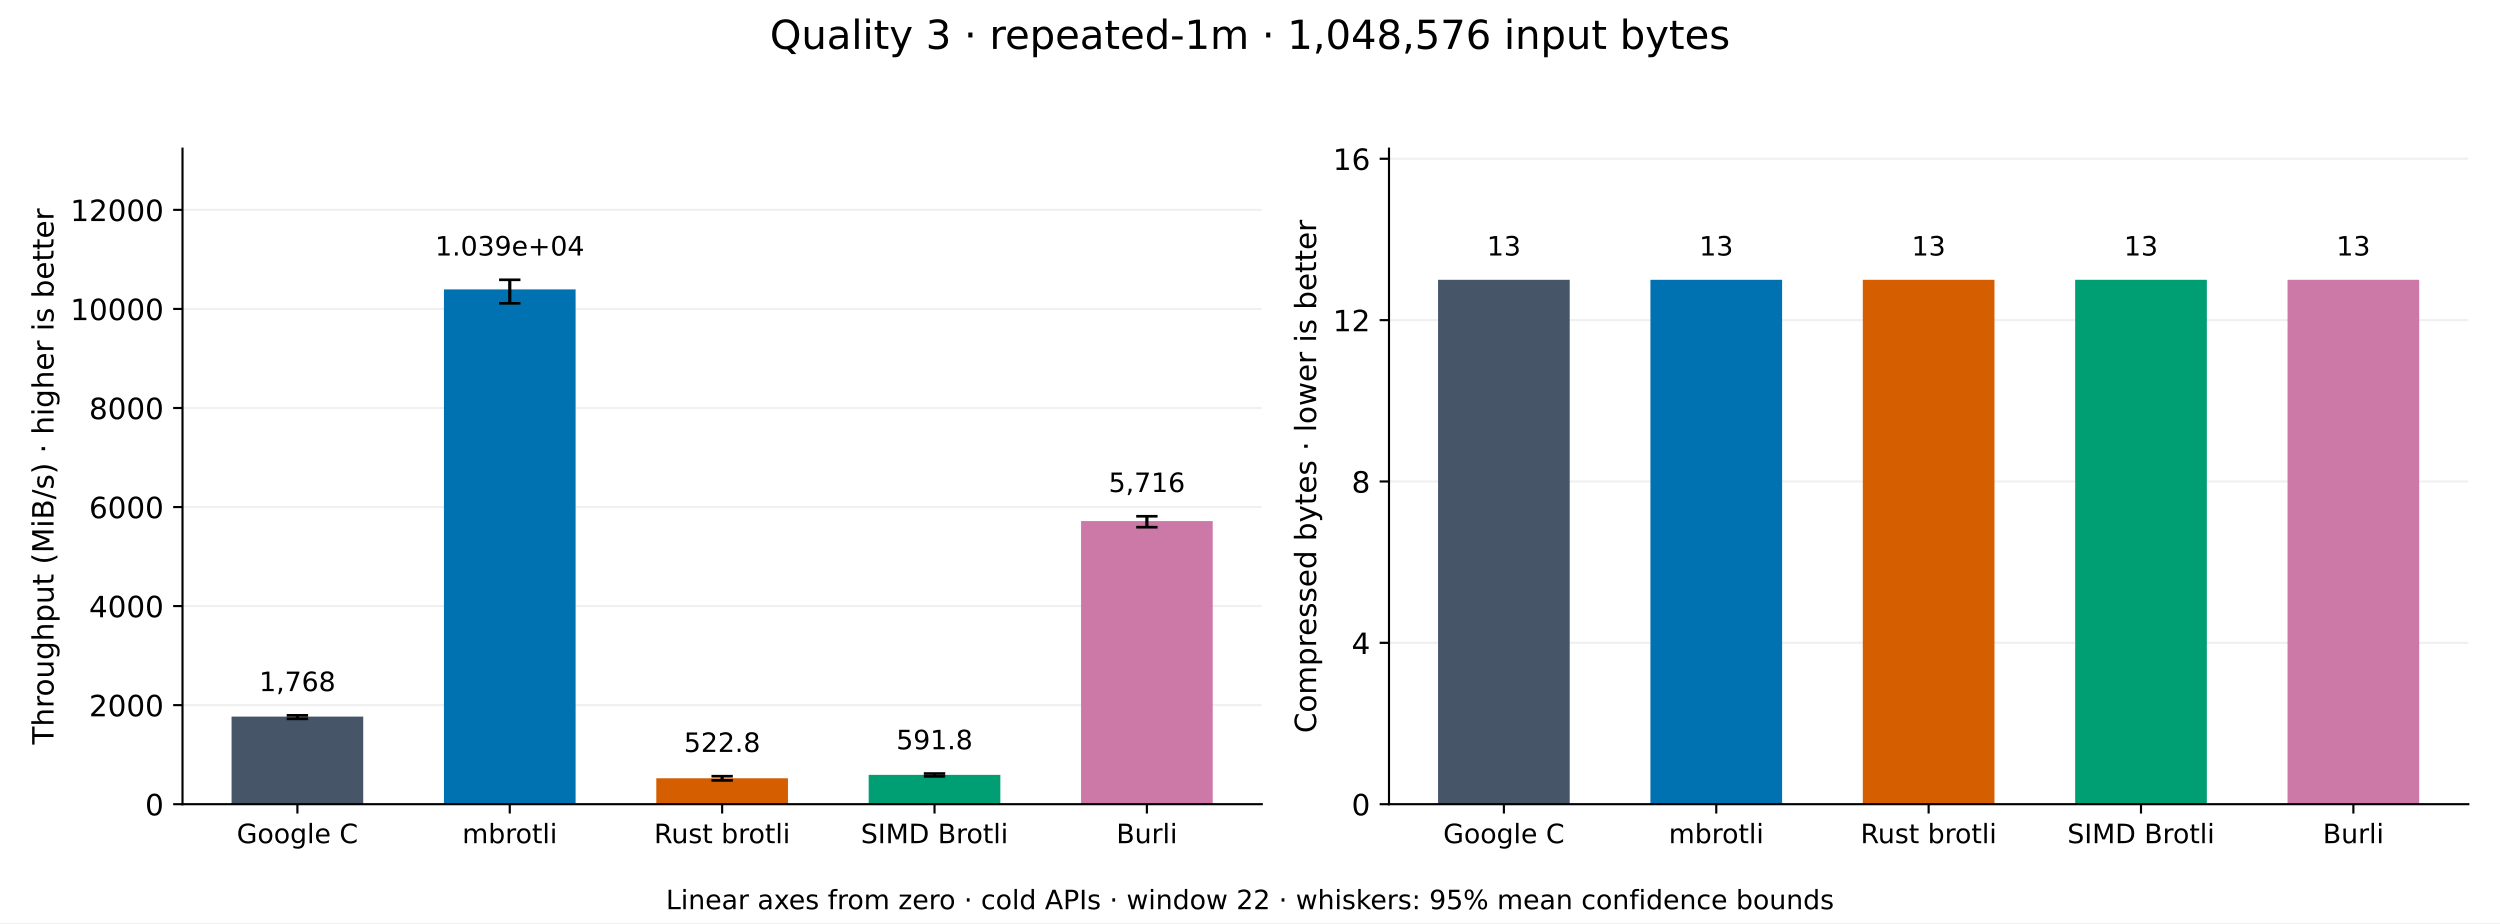
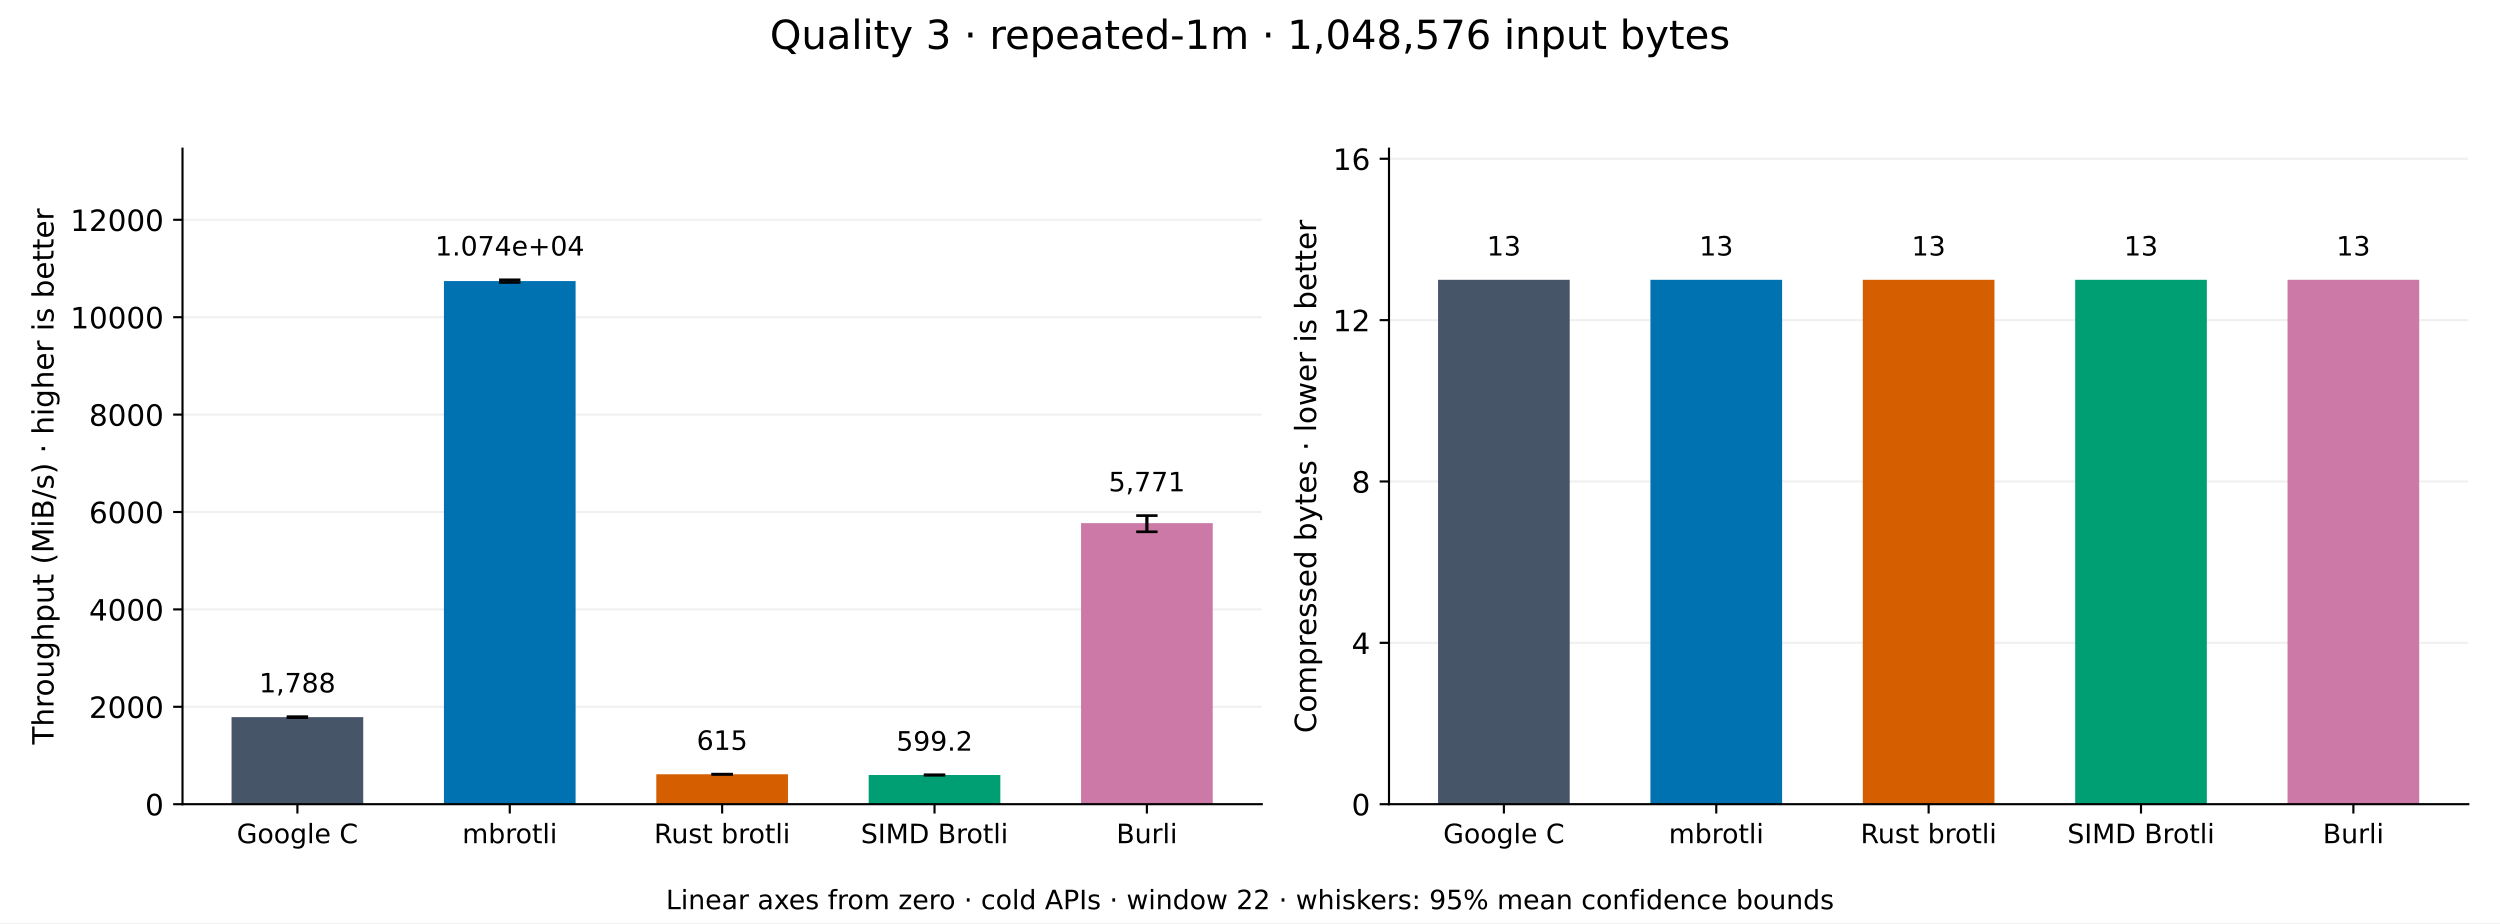
<svg xmlns="http://www.w3.org/2000/svg" xmlns:xlink="http://www.w3.org/1999/xlink" width="936pt" height="345.6pt" viewBox="0 0 936 345.6" version="1.1">
  <defs>
    <style type="text/css">*{stroke-linejoin: round; stroke-linecap: butt}</style>
  </defs>
  <g id="figure_1">
    <g id="patch_1">
      <path d="M 0 345.6 L 936 345.6 L 936 0 L 0 0 z " style="fill: #ffffff" />
    </g>
    <g id="axes_1">
      <g id="patch_2">
        <path d="M 68.33 301.088 L 472.41 301.088 L 472.41 55.666 L 68.33 55.666 z " style="fill: #ffffff" />
      </g>
      <g id="matplotlib.axis_1">
        <g id="xtick_1">
          <g id="line2d_1">
            <defs>
              <path id="m3d63aaa0ea" d="M 0 0 L 0 3.5 " style="stroke: #000000; stroke-width: 0.8" />
            </defs>
            <g>
              <use xlink:href="#m3d63aaa0ea" x="111.346" y="301.088" style="stroke: #000000; stroke-width: 0.8" />
            </g>
          </g>
          <g id="text_1">
            <text style="font-size: 10px; font-family: 'DejaVu Sans', 'Bitstream Vera Sans', 'Computer Modern Sans Serif', 'Lucida Grande', 'Verdana', 'Geneva', 'Lucid', 'Arial', 'Helvetica', 'Avant Garde', sans-serif; text-anchor: middle" x="111.346" y="315.686" transform="rotate(-0 111.346 315.6864)">Google C</text>
          </g>
        </g>
        <g id="xtick_2">
          <g id="line2d_2">
            <g>
              <use xlink:href="#m3d63aaa0ea" x="190.858" y="301.088" style="stroke: #000000; stroke-width: 0.8" />
            </g>
          </g>
          <g id="text_2">
            <text style="font-size: 10px; font-family: 'DejaVu Sans', 'Bitstream Vera Sans', 'Computer Modern Sans Serif', 'Lucida Grande', 'Verdana', 'Geneva', 'Lucid', 'Arial', 'Helvetica', 'Avant Garde', sans-serif; text-anchor: middle" x="190.858" y="315.686" transform="rotate(-0 190.858 315.6864)">mbrotli</text>
          </g>
        </g>
        <g id="xtick_3">
          <g id="line2d_3">
            <g>
              <use xlink:href="#m3d63aaa0ea" x="270.37" y="301.088" style="stroke: #000000; stroke-width: 0.8" />
            </g>
          </g>
          <g id="text_3">
            <text style="font-size: 10px; font-family: 'DejaVu Sans', 'Bitstream Vera Sans', 'Computer Modern Sans Serif', 'Lucida Grande', 'Verdana', 'Geneva', 'Lucid', 'Arial', 'Helvetica', 'Avant Garde', sans-serif; text-anchor: middle" x="270.37" y="315.686" transform="rotate(-0 270.37 315.6864)">Rust brotli</text>
          </g>
        </g>
        <g id="xtick_4">
          <g id="line2d_4">
            <g>
              <use xlink:href="#m3d63aaa0ea" x="349.882" y="301.088" style="stroke: #000000; stroke-width: 0.8" />
            </g>
          </g>
          <g id="text_4">
            <text style="font-size: 10px; font-family: 'DejaVu Sans', 'Bitstream Vera Sans', 'Computer Modern Sans Serif', 'Lucida Grande', 'Verdana', 'Geneva', 'Lucid', 'Arial', 'Helvetica', 'Avant Garde', sans-serif; text-anchor: middle" x="349.882" y="315.686" transform="rotate(-0 349.882 315.6864)">SIMD Brotli</text>
          </g>
        </g>
        <g id="xtick_5">
          <g id="line2d_5">
            <g>
              <use xlink:href="#m3d63aaa0ea" x="429.394" y="301.088" style="stroke: #000000; stroke-width: 0.8" />
            </g>
          </g>
          <g id="text_5">
            <text style="font-size: 10px; font-family: 'DejaVu Sans', 'Bitstream Vera Sans', 'Computer Modern Sans Serif', 'Lucida Grande', 'Verdana', 'Geneva', 'Lucid', 'Arial', 'Helvetica', 'Avant Garde', sans-serif; text-anchor: middle" x="429.394" y="315.686" transform="rotate(-0 429.394 315.6864)">Burli</text>
          </g>
        </g>
      </g>
      <g id="matplotlib.axis_2">
        <g id="ytick_1">
          <g id="line2d_6">
            <path d="M 68.33 301.088 L 472.41 301.088 " clip-path="url(#p2e5851a80f)" style="fill: none; stroke: #b0b0b0; stroke-opacity: 0.18; stroke-width: 0.8; stroke-linecap: square" />
          </g>
          <g id="line2d_7">
            <defs>
              <path id="mb6c034703b" d="M 0 0 L -3.5 0 " style="stroke: #000000; stroke-width: 0.8" />
            </defs>
            <g>
              <use xlink:href="#mb6c034703b" x="68.33" y="301.088" style="stroke: #000000; stroke-width: 0.8" />
            </g>
          </g>
          <g id="text_6">
            <text style="font-size: 11px; font-family: 'DejaVu Sans', 'Bitstream Vera Sans', 'Computer Modern Sans Serif', 'Lucida Grande', 'Verdana', 'Geneva', 'Lucid', 'Arial', 'Helvetica', 'Avant Garde', sans-serif; text-anchor: end" x="61.33" y="305.267" transform="rotate(-0 61.33 305.2671)">0</text>
          </g>
        </g>
        <g id="ytick_2">
          <g id="line2d_8">
-             <path d="M 68.33 264.004 L 472.41 264.004 " clip-path="url(#p2e5851a80f)" style="fill: none; stroke: #b0b0b0; stroke-opacity: 0.18; stroke-width: 0.8; stroke-linecap: square" />
+             <path d="M 68.33 264.623 L 472.41 264.623 " clip-path="url(#p2e5851a80f)" style="fill: none; stroke: #b0b0b0; stroke-opacity: 0.18; stroke-width: 0.8; stroke-linecap: square" />
          </g>
          <g id="line2d_9">
            <g>
-               <use xlink:href="#mb6c034703b" x="68.33" y="264.004" style="stroke: #000000; stroke-width: 0.8" />
+               <use xlink:href="#mb6c034703b" x="68.33" y="264.623" style="stroke: #000000; stroke-width: 0.8" />
            </g>
          </g>
          <g id="text_7">
-             <text style="font-size: 11px; font-family: 'DejaVu Sans', 'Bitstream Vera Sans', 'Computer Modern Sans Serif', 'Lucida Grande', 'Verdana', 'Geneva', 'Lucid', 'Arial', 'Helvetica', 'Avant Garde', sans-serif; text-anchor: end" x="61.33" y="268.183" transform="rotate(-0 61.33 268.1832)">2000</text>
+             <text style="font-size: 11px; font-family: 'DejaVu Sans', 'Bitstream Vera Sans', 'Computer Modern Sans Serif', 'Lucida Grande', 'Verdana', 'Geneva', 'Lucid', 'Arial', 'Helvetica', 'Avant Garde', sans-serif; text-anchor: end" x="61.33" y="268.802" transform="rotate(-0 61.33 268.8018)">2000</text>
          </g>
        </g>
        <g id="ytick_3">
          <g id="line2d_10">
-             <path d="M 68.33 226.92 L 472.41 226.92 " clip-path="url(#p2e5851a80f)" style="fill: none; stroke: #b0b0b0; stroke-opacity: 0.18; stroke-width: 0.8; stroke-linecap: square" />
+             <path d="M 68.33 228.157 L 472.41 228.157 " clip-path="url(#p2e5851a80f)" style="fill: none; stroke: #b0b0b0; stroke-opacity: 0.18; stroke-width: 0.8; stroke-linecap: square" />
          </g>
          <g id="line2d_11">
            <g>
-               <use xlink:href="#mb6c034703b" x="68.33" y="226.92" style="stroke: #000000; stroke-width: 0.8" />
+               <use xlink:href="#mb6c034703b" x="68.33" y="228.157" style="stroke: #000000; stroke-width: 0.8" />
            </g>
          </g>
          <g id="text_8">
-             <text style="font-size: 11px; font-family: 'DejaVu Sans', 'Bitstream Vera Sans', 'Computer Modern Sans Serif', 'Lucida Grande', 'Verdana', 'Geneva', 'Lucid', 'Arial', 'Helvetica', 'Avant Garde', sans-serif; text-anchor: end" x="61.33" y="231.099" transform="rotate(-0 61.33 231.0992)">4000</text>
+             <text style="font-size: 11px; font-family: 'DejaVu Sans', 'Bitstream Vera Sans', 'Computer Modern Sans Serif', 'Lucida Grande', 'Verdana', 'Geneva', 'Lucid', 'Arial', 'Helvetica', 'Avant Garde', sans-serif; text-anchor: end" x="61.33" y="232.337" transform="rotate(-0 61.33 232.3365)">4000</text>
          </g>
        </g>
        <g id="ytick_4">
          <g id="line2d_12">
-             <path d="M 68.33 189.836 L 472.41 189.836 " clip-path="url(#p2e5851a80f)" style="fill: none; stroke: #b0b0b0; stroke-opacity: 0.18; stroke-width: 0.8; stroke-linecap: square" />
+             <path d="M 68.33 191.692 L 472.41 191.692 " clip-path="url(#p2e5851a80f)" style="fill: none; stroke: #b0b0b0; stroke-opacity: 0.18; stroke-width: 0.8; stroke-linecap: square" />
          </g>
          <g id="line2d_13">
            <g>
-               <use xlink:href="#mb6c034703b" x="68.33" y="189.836" style="stroke: #000000; stroke-width: 0.8" />
+               <use xlink:href="#mb6c034703b" x="68.33" y="191.692" style="stroke: #000000; stroke-width: 0.8" />
            </g>
          </g>
          <g id="text_9">
-             <text style="font-size: 11px; font-family: 'DejaVu Sans', 'Bitstream Vera Sans', 'Computer Modern Sans Serif', 'Lucida Grande', 'Verdana', 'Geneva', 'Lucid', 'Arial', 'Helvetica', 'Avant Garde', sans-serif; text-anchor: end" x="61.33" y="194.015" transform="rotate(-0 61.33 194.0152)">6000</text>
+             <text style="font-size: 11px; font-family: 'DejaVu Sans', 'Bitstream Vera Sans', 'Computer Modern Sans Serif', 'Lucida Grande', 'Verdana', 'Geneva', 'Lucid', 'Arial', 'Helvetica', 'Avant Garde', sans-serif; text-anchor: end" x="61.33" y="195.871" transform="rotate(-0 61.33 195.8712)">6000</text>
          </g>
        </g>
        <g id="ytick_5">
          <g id="line2d_14">
-             <path d="M 68.33 152.752 L 472.41 152.752 " clip-path="url(#p2e5851a80f)" style="fill: none; stroke: #b0b0b0; stroke-opacity: 0.18; stroke-width: 0.8; stroke-linecap: square" />
+             <path d="M 68.33 155.227 L 472.41 155.227 " clip-path="url(#p2e5851a80f)" style="fill: none; stroke: #b0b0b0; stroke-opacity: 0.18; stroke-width: 0.8; stroke-linecap: square" />
          </g>
          <g id="line2d_15">
            <g>
-               <use xlink:href="#mb6c034703b" x="68.33" y="152.752" style="stroke: #000000; stroke-width: 0.8" />
+               <use xlink:href="#mb6c034703b" x="68.33" y="155.227" style="stroke: #000000; stroke-width: 0.8" />
            </g>
          </g>
          <g id="text_10">
-             <text style="font-size: 11px; font-family: 'DejaVu Sans', 'Bitstream Vera Sans', 'Computer Modern Sans Serif', 'Lucida Grande', 'Verdana', 'Geneva', 'Lucid', 'Arial', 'Helvetica', 'Avant Garde', sans-serif; text-anchor: end" x="61.33" y="156.931" transform="rotate(-0 61.33 156.9312)">8000</text>
+             <text style="font-size: 11px; font-family: 'DejaVu Sans', 'Bitstream Vera Sans', 'Computer Modern Sans Serif', 'Lucida Grande', 'Verdana', 'Geneva', 'Lucid', 'Arial', 'Helvetica', 'Avant Garde', sans-serif; text-anchor: end" x="61.33" y="159.406" transform="rotate(-0 61.33 159.406)">8000</text>
          </g>
        </g>
        <g id="ytick_6">
          <g id="line2d_16">
-             <path d="M 68.33 115.668 L 472.41 115.668 " clip-path="url(#p2e5851a80f)" style="fill: none; stroke: #b0b0b0; stroke-opacity: 0.18; stroke-width: 0.8; stroke-linecap: square" />
+             <path d="M 68.33 118.762 L 472.41 118.762 " clip-path="url(#p2e5851a80f)" style="fill: none; stroke: #b0b0b0; stroke-opacity: 0.18; stroke-width: 0.8; stroke-linecap: square" />
          </g>
          <g id="line2d_17">
            <g>
-               <use xlink:href="#mb6c034703b" x="68.33" y="115.668" style="stroke: #000000; stroke-width: 0.8" />
+               <use xlink:href="#mb6c034703b" x="68.33" y="118.762" style="stroke: #000000; stroke-width: 0.8" />
            </g>
          </g>
          <g id="text_11">
-             <text style="font-size: 11px; font-family: 'DejaVu Sans', 'Bitstream Vera Sans', 'Computer Modern Sans Serif', 'Lucida Grande', 'Verdana', 'Geneva', 'Lucid', 'Arial', 'Helvetica', 'Avant Garde', sans-serif; text-anchor: end" x="61.33" y="119.847" transform="rotate(-0 61.33 119.8472)">10000</text>
+             <text style="font-size: 11px; font-family: 'DejaVu Sans', 'Bitstream Vera Sans', 'Computer Modern Sans Serif', 'Lucida Grande', 'Verdana', 'Geneva', 'Lucid', 'Arial', 'Helvetica', 'Avant Garde', sans-serif; text-anchor: end" x="61.33" y="122.941" transform="rotate(-0 61.33 122.9407)">10000</text>
          </g>
        </g>
        <g id="ytick_7">
          <g id="line2d_18">
-             <path d="M 68.33 78.584 L 472.41 78.584 " clip-path="url(#p2e5851a80f)" style="fill: none; stroke: #b0b0b0; stroke-opacity: 0.18; stroke-width: 0.8; stroke-linecap: square" />
+             <path d="M 68.33 82.296 L 472.41 82.296 " clip-path="url(#p2e5851a80f)" style="fill: none; stroke: #b0b0b0; stroke-opacity: 0.18; stroke-width: 0.8; stroke-linecap: square" />
          </g>
          <g id="line2d_19">
            <g>
-               <use xlink:href="#mb6c034703b" x="68.33" y="78.584" style="stroke: #000000; stroke-width: 0.8" />
+               <use xlink:href="#mb6c034703b" x="68.33" y="82.296" style="stroke: #000000; stroke-width: 0.8" />
            </g>
          </g>
          <g id="text_12">
-             <text style="font-size: 11px; font-family: 'DejaVu Sans', 'Bitstream Vera Sans', 'Computer Modern Sans Serif', 'Lucida Grande', 'Verdana', 'Geneva', 'Lucid', 'Arial', 'Helvetica', 'Avant Garde', sans-serif; text-anchor: end" x="61.33" y="82.763" transform="rotate(-0 61.33 82.76324)">12000</text>
+             <text style="font-size: 11px; font-family: 'DejaVu Sans', 'Bitstream Vera Sans', 'Computer Modern Sans Serif', 'Lucida Grande', 'Verdana', 'Geneva', 'Lucid', 'Arial', 'Helvetica', 'Avant Garde', sans-serif; text-anchor: end" x="61.33" y="86.475" transform="rotate(-0 61.33 86.47536)">12000</text>
          </g>
        </g>
        <g id="text_13">
          <text style="font-size: 11px; font-family: 'DejaVu Sans', 'Bitstream Vera Sans', 'Computer Modern Sans Serif', 'Lucida Grande', 'Verdana', 'Geneva', 'Lucid', 'Arial', 'Helvetica', 'Avant Garde', sans-serif; text-anchor: middle" x="20.049" y="178.377" transform="rotate(-90 20.04859 178.377)">Throughput (MiB/s) · higher is better</text>
        </g>
      </g>
      <g id="patch_3">
-         <path d="M 86.697 301.088 L 135.995 301.088 L 135.995 268.303 L 86.697 268.303 z " clip-path="url(#p2e5851a80f)" style="fill: #475569" />
+         <path d="M 86.697 301.088 L 135.995 301.088 L 135.995 268.495 L 86.697 268.495 z " clip-path="url(#p2e5851a80f)" style="fill: #475569" />
      </g>
      <g id="patch_4">
-         <path d="M 166.209 301.088 L 215.507 301.088 L 215.507 108.352 L 166.209 108.352 z " clip-path="url(#p2e5851a80f)" style="fill: #0072b2" />
+         <path d="M 166.209 301.088 L 215.507 301.088 L 215.507 105.233 L 166.209 105.233 z " clip-path="url(#p2e5851a80f)" style="fill: #0072b2" />
      </g>
      <g id="patch_5">
-         <path d="M 245.721 301.088 L 295.019 301.088 L 295.019 291.394 L 245.721 291.394 z " clip-path="url(#p2e5851a80f)" style="fill: #d55e00" />
+         <path d="M 245.721 301.088 L 295.019 301.088 L 295.019 289.875 L 245.721 289.875 z " clip-path="url(#p2e5851a80f)" style="fill: #d55e00" />
      </g>
      <g id="patch_6">
-         <path d="M 325.233 301.088 L 374.531 301.088 L 374.531 290.114 L 325.233 290.114 z " clip-path="url(#p2e5851a80f)" style="fill: #009e73" />
+         <path d="M 325.233 301.088 L 374.531 301.088 L 374.531 290.163 L 325.233 290.163 z " clip-path="url(#p2e5851a80f)" style="fill: #009e73" />
      </g>
      <g id="patch_7">
-         <path d="M 404.745 301.088 L 454.043 301.088 L 454.043 195.094 L 404.745 195.094 z " clip-path="url(#p2e5851a80f)" style="fill: #cc79a7" />
+         <path d="M 404.745 301.088 L 454.043 301.088 L 454.043 195.869 L 404.745 195.869 z " clip-path="url(#p2e5851a80f)" style="fill: #cc79a7" />
      </g>
      <g id="LineCollection_1">
-         <path d="M 111.346 269.133 L 111.346 267.834 " clip-path="url(#p2e5851a80f)" style="fill: none; stroke: #000000; stroke-width: 1.2" />
-         <path d="M 190.858 113.579 L 190.858 104.75 " clip-path="url(#p2e5851a80f)" style="fill: none; stroke: #000000; stroke-width: 1.2" />
-         <path d="M 270.37 292.185 L 270.37 290.615 " clip-path="url(#p2e5851a80f)" style="fill: none; stroke: #000000; stroke-width: 1.2" />
-         <path d="M 349.882 290.692 L 349.882 289.616 " clip-path="url(#p2e5851a80f)" style="fill: none; stroke: #000000; stroke-width: 1.2" />
-         <path d="M 429.394 197.378 L 429.394 193.292 " clip-path="url(#p2e5851a80f)" style="fill: none; stroke: #000000; stroke-width: 1.2" />
+         <path d="M 111.346 268.682 L 111.346 268.321 " clip-path="url(#p2e5851a80f)" style="fill: none; stroke: #000000; stroke-width: 1.2" />
+         <path d="M 190.858 105.748 L 190.858 104.75 " clip-path="url(#p2e5851a80f)" style="fill: none; stroke: #000000; stroke-width: 1.2" />
+         <path d="M 270.37 289.922 L 270.37 289.829 " clip-path="url(#p2e5851a80f)" style="fill: none; stroke: #000000; stroke-width: 1.2" />
+         <path d="M 349.882 290.199 L 349.882 290.124 " clip-path="url(#p2e5851a80f)" style="fill: none; stroke: #000000; stroke-width: 1.2" />
+         <path d="M 429.394 199.112 L 429.394 193.035 " clip-path="url(#p2e5851a80f)" style="fill: none; stroke: #000000; stroke-width: 1.2" />
      </g>
      <g id="line2d_20">
        <defs>
          <path id="ma4d3aa00d3" d="M 4 0 L -4 -0 " style="stroke: #000000" />
        </defs>
        <g clip-path="url(#p2e5851a80f)">
-           <use xlink:href="#ma4d3aa00d3" x="111.346" y="269.133" style="fill: #1f77b4; stroke: #000000" />
-           <use xlink:href="#ma4d3aa00d3" x="190.858" y="113.579" style="fill: #1f77b4; stroke: #000000" />
-           <use xlink:href="#ma4d3aa00d3" x="270.37" y="292.185" style="fill: #1f77b4; stroke: #000000" />
-           <use xlink:href="#ma4d3aa00d3" x="349.882" y="290.692" style="fill: #1f77b4; stroke: #000000" />
-           <use xlink:href="#ma4d3aa00d3" x="429.394" y="197.378" style="fill: #1f77b4; stroke: #000000" />
+           <use xlink:href="#ma4d3aa00d3" x="111.346" y="268.682" style="fill: #1f77b4; stroke: #000000" />
+           <use xlink:href="#ma4d3aa00d3" x="190.858" y="105.748" style="fill: #1f77b4; stroke: #000000" />
+           <use xlink:href="#ma4d3aa00d3" x="270.37" y="289.922" style="fill: #1f77b4; stroke: #000000" />
+           <use xlink:href="#ma4d3aa00d3" x="349.882" y="290.199" style="fill: #1f77b4; stroke: #000000" />
+           <use xlink:href="#ma4d3aa00d3" x="429.394" y="199.112" style="fill: #1f77b4; stroke: #000000" />
        </g>
      </g>
      <g id="line2d_21">
        <g clip-path="url(#p2e5851a80f)">
-           <use xlink:href="#ma4d3aa00d3" x="111.346" y="267.834" style="fill: #1f77b4; stroke: #000000" />
+           <use xlink:href="#ma4d3aa00d3" x="111.346" y="268.321" style="fill: #1f77b4; stroke: #000000" />
          <use xlink:href="#ma4d3aa00d3" x="190.858" y="104.75" style="fill: #1f77b4; stroke: #000000" />
-           <use xlink:href="#ma4d3aa00d3" x="270.37" y="290.615" style="fill: #1f77b4; stroke: #000000" />
-           <use xlink:href="#ma4d3aa00d3" x="349.882" y="289.616" style="fill: #1f77b4; stroke: #000000" />
-           <use xlink:href="#ma4d3aa00d3" x="429.394" y="193.292" style="fill: #1f77b4; stroke: #000000" />
+           <use xlink:href="#ma4d3aa00d3" x="270.37" y="289.829" style="fill: #1f77b4; stroke: #000000" />
+           <use xlink:href="#ma4d3aa00d3" x="349.882" y="290.124" style="fill: #1f77b4; stroke: #000000" />
+           <use xlink:href="#ma4d3aa00d3" x="429.394" y="193.035" style="fill: #1f77b4; stroke: #000000" />
        </g>
      </g>
      <g id="patch_8">
        <path d="M 68.33 301.088 L 68.33 55.666 " style="fill: none; stroke: #000000; stroke-width: 0.8; stroke-linejoin: miter; stroke-linecap: square" />
      </g>
      <g id="patch_9">
        <path d="M 68.33 301.088 L 472.41 301.088 " style="fill: none; stroke: #000000; stroke-width: 0.8; stroke-linejoin: miter; stroke-linecap: square" />
      </g>
      <g id="text_14">
        <g id="patch_10">
-           <path d="M 96.032 261.834 L 126.66 261.834 L 126.66 250.156 L 96.032 250.156 z " style="fill: #ffffff; opacity: 0.9" />
-         </g>
-         <text style="font-size: 10px; font-family: 'DejaVu Sans', 'Bitstream Vera Sans', 'Computer Modern Sans Serif', 'Lucida Grande', 'Verdana', 'Geneva', 'Lucid', 'Arial', 'Helvetica', 'Avant Garde', sans-serif; text-anchor: middle" x="111.346" y="258.755" transform="rotate(-0 111.346 258.7546)">1,768</text>
+           <path d="M 96.032 262.321 L 126.66 262.321 L 126.66 250.643 L 96.032 250.643 z " style="fill: #ffffff; opacity: 0.9" />
+         </g>
+         <text style="font-size: 10px; font-family: 'DejaVu Sans', 'Bitstream Vera Sans', 'Computer Modern Sans Serif', 'Lucida Grande', 'Verdana', 'Geneva', 'Lucid', 'Arial', 'Helvetica', 'Avant Garde', sans-serif; text-anchor: middle" x="111.346" y="259.242" transform="rotate(-0 111.346 259.2418)">1,788</text>
      </g>
      <g id="text_15">
        <g id="patch_11">
          <path d="M 161.915 98.75 L 219.801 98.75 L 219.801 87.072 L 161.915 87.072 z " style="fill: #ffffff; opacity: 0.9" />
        </g>
-         <text style="font-size: 10px; font-family: 'DejaVu Sans', 'Bitstream Vera Sans', 'Computer Modern Sans Serif', 'Lucida Grande', 'Verdana', 'Geneva', 'Lucid', 'Arial', 'Helvetica', 'Avant Garde', sans-serif; text-anchor: middle" x="190.858" y="95.671" transform="rotate(-0 190.858 95.67069)">1.039e+04</text>
+         <text style="font-size: 10px; font-family: 'DejaVu Sans', 'Bitstream Vera Sans', 'Computer Modern Sans Serif', 'Lucida Grande', 'Verdana', 'Geneva', 'Lucid', 'Arial', 'Helvetica', 'Avant Garde', sans-serif; text-anchor: middle" x="190.858" y="95.671" transform="rotate(-0 190.858 95.67069)">1.074e+04</text>
      </g>
      <g id="text_16">
        <g id="patch_12">
-           <path d="M 255.056 284.615 L 285.684 284.615 L 285.684 272.936 L 255.056 272.936 z " style="fill: #ffffff; opacity: 0.9" />
-         </g>
-         <text style="font-size: 10px; font-family: 'DejaVu Sans', 'Bitstream Vera Sans', 'Computer Modern Sans Serif', 'Lucida Grande', 'Verdana', 'Geneva', 'Lucid', 'Arial', 'Helvetica', 'Avant Garde', sans-serif; text-anchor: middle" x="270.37" y="281.535" transform="rotate(-0 270.37 281.5349)">522.8</text>
+           <path d="M 259.826 283.829 L 280.914 283.829 L 280.914 272.151 L 259.826 272.151 z " style="fill: #ffffff; opacity: 0.9" />
+         </g>
+         <text style="font-size: 10px; font-family: 'DejaVu Sans', 'Bitstream Vera Sans', 'Computer Modern Sans Serif', 'Lucida Grande', 'Verdana', 'Geneva', 'Lucid', 'Arial', 'Helvetica', 'Avant Garde', sans-serif; text-anchor: middle" x="270.37" y="280.749" transform="rotate(-0 270.37 280.7491)">615</text>
      </g>
      <g id="text_17">
        <g id="patch_13">
-           <path d="M 334.568 283.616 L 365.196 283.616 L 365.196 271.938 L 334.568 271.938 z " style="fill: #ffffff; opacity: 0.9" />
-         </g>
-         <text style="font-size: 10px; font-family: 'DejaVu Sans', 'Bitstream Vera Sans', 'Computer Modern Sans Serif', 'Lucida Grande', 'Verdana', 'Geneva', 'Lucid', 'Arial', 'Helvetica', 'Avant Garde', sans-serif; text-anchor: middle" x="349.882" y="280.537" transform="rotate(-0 349.882 280.5367)">591.8</text>
+           <path d="M 334.568 284.124 L 365.196 284.124 L 365.196 272.446 L 334.568 272.446 z " style="fill: #ffffff; opacity: 0.9" />
+         </g>
+         <text style="font-size: 10px; font-family: 'DejaVu Sans', 'Bitstream Vera Sans', 'Computer Modern Sans Serif', 'Lucida Grande', 'Verdana', 'Geneva', 'Lucid', 'Arial', 'Helvetica', 'Avant Garde', sans-serif; text-anchor: middle" x="349.882" y="281.045" transform="rotate(-0 349.882 281.0445)">599.2</text>
      </g>
      <g id="text_18">
        <g id="patch_14">
-           <path d="M 414.08 187.292 L 444.708 187.292 L 444.708 175.613 L 414.08 175.613 z " style="fill: #ffffff; opacity: 0.9" />
-         </g>
-         <text style="font-size: 10px; font-family: 'DejaVu Sans', 'Bitstream Vera Sans', 'Computer Modern Sans Serif', 'Lucida Grande', 'Verdana', 'Geneva', 'Lucid', 'Arial', 'Helvetica', 'Avant Garde', sans-serif; text-anchor: middle" x="429.394" y="184.212" transform="rotate(-0 429.394 184.2119)">5,716</text>
+           <path d="M 414.08 187.035 L 444.708 187.035 L 444.708 175.357 L 414.08 175.357 z " style="fill: #ffffff; opacity: 0.9" />
+         </g>
+         <text style="font-size: 10px; font-family: 'DejaVu Sans', 'Bitstream Vera Sans', 'Computer Modern Sans Serif', 'Lucida Grande', 'Verdana', 'Geneva', 'Lucid', 'Arial', 'Helvetica', 'Avant Garde', sans-serif; text-anchor: middle" x="429.394" y="183.955" transform="rotate(-0 429.394 183.9554)">5,771</text>
      </g>
    </g>
    <g id="axes_2">
      <g id="patch_15">
        <path d="M 520.04 301.088 L 924.12 301.088 L 924.12 55.666 L 520.04 55.666 z " style="fill: #ffffff" />
      </g>
      <g id="matplotlib.axis_3">
        <g id="xtick_6">
          <g id="line2d_22">
            <g>
              <use xlink:href="#m3d63aaa0ea" x="563.056" y="301.088" style="stroke: #000000; stroke-width: 0.8" />
            </g>
          </g>
          <g id="text_19">
            <text style="font-size: 10px; font-family: 'DejaVu Sans', 'Bitstream Vera Sans', 'Computer Modern Sans Serif', 'Lucida Grande', 'Verdana', 'Geneva', 'Lucid', 'Arial', 'Helvetica', 'Avant Garde', sans-serif; text-anchor: middle" x="563.056" y="315.686" transform="rotate(-0 563.056 315.6864)">Google C</text>
          </g>
        </g>
        <g id="xtick_7">
          <g id="line2d_23">
            <g>
              <use xlink:href="#m3d63aaa0ea" x="642.568" y="301.088" style="stroke: #000000; stroke-width: 0.8" />
            </g>
          </g>
          <g id="text_20">
            <text style="font-size: 10px; font-family: 'DejaVu Sans', 'Bitstream Vera Sans', 'Computer Modern Sans Serif', 'Lucida Grande', 'Verdana', 'Geneva', 'Lucid', 'Arial', 'Helvetica', 'Avant Garde', sans-serif; text-anchor: middle" x="642.568" y="315.686" transform="rotate(-0 642.568 315.6864)">mbrotli</text>
          </g>
        </g>
        <g id="xtick_8">
          <g id="line2d_24">
            <g>
              <use xlink:href="#m3d63aaa0ea" x="722.08" y="301.088" style="stroke: #000000; stroke-width: 0.8" />
            </g>
          </g>
          <g id="text_21">
            <text style="font-size: 10px; font-family: 'DejaVu Sans', 'Bitstream Vera Sans', 'Computer Modern Sans Serif', 'Lucida Grande', 'Verdana', 'Geneva', 'Lucid', 'Arial', 'Helvetica', 'Avant Garde', sans-serif; text-anchor: middle" x="722.08" y="315.686" transform="rotate(-0 722.08 315.6864)">Rust brotli</text>
          </g>
        </g>
        <g id="xtick_9">
          <g id="line2d_25">
            <g>
              <use xlink:href="#m3d63aaa0ea" x="801.592" y="301.088" style="stroke: #000000; stroke-width: 0.8" />
            </g>
          </g>
          <g id="text_22">
            <text style="font-size: 10px; font-family: 'DejaVu Sans', 'Bitstream Vera Sans', 'Computer Modern Sans Serif', 'Lucida Grande', 'Verdana', 'Geneva', 'Lucid', 'Arial', 'Helvetica', 'Avant Garde', sans-serif; text-anchor: middle" x="801.592" y="315.686" transform="rotate(-0 801.592 315.6864)">SIMD Brotli</text>
          </g>
        </g>
        <g id="xtick_10">
          <g id="line2d_26">
            <g>
              <use xlink:href="#m3d63aaa0ea" x="881.104" y="301.088" style="stroke: #000000; stroke-width: 0.8" />
            </g>
          </g>
          <g id="text_23">
            <text style="font-size: 10px; font-family: 'DejaVu Sans', 'Bitstream Vera Sans', 'Computer Modern Sans Serif', 'Lucida Grande', 'Verdana', 'Geneva', 'Lucid', 'Arial', 'Helvetica', 'Avant Garde', sans-serif; text-anchor: middle" x="881.104" y="315.686" transform="rotate(-0 881.104 315.6864)">Burli</text>
          </g>
        </g>
      </g>
      <g id="matplotlib.axis_4">
        <g id="ytick_8">
          <g id="line2d_27">
            <path d="M 520.04 301.088 L 924.12 301.088 " clip-path="url(#p708f932890)" style="fill: none; stroke: #b0b0b0; stroke-opacity: 0.18; stroke-width: 0.8; stroke-linecap: square" />
          </g>
          <g id="line2d_28">
            <g>
              <use xlink:href="#mb6c034703b" x="520.04" y="301.088" style="stroke: #000000; stroke-width: 0.8" />
            </g>
          </g>
          <g id="text_24">
            <text style="font-size: 11px; font-family: 'DejaVu Sans', 'Bitstream Vera Sans', 'Computer Modern Sans Serif', 'Lucida Grande', 'Verdana', 'Geneva', 'Lucid', 'Arial', 'Helvetica', 'Avant Garde', sans-serif; text-anchor: end" x="513.04" y="305.267" transform="rotate(-0 513.04 305.2671)">0</text>
          </g>
        </g>
        <g id="ytick_9">
          <g id="line2d_29">
            <path d="M 520.04 240.676 L 924.12 240.676 " clip-path="url(#p708f932890)" style="fill: none; stroke: #b0b0b0; stroke-opacity: 0.18; stroke-width: 0.8; stroke-linecap: square" />
          </g>
          <g id="line2d_30">
            <g>
              <use xlink:href="#mb6c034703b" x="520.04" y="240.676" style="stroke: #000000; stroke-width: 0.8" />
            </g>
          </g>
          <g id="text_25">
            <text style="font-size: 11px; font-family: 'DejaVu Sans', 'Bitstream Vera Sans', 'Computer Modern Sans Serif', 'Lucida Grande', 'Verdana', 'Geneva', 'Lucid', 'Arial', 'Helvetica', 'Avant Garde', sans-serif; text-anchor: end" x="513.04" y="244.856" transform="rotate(-0 513.04 244.8556)">4</text>
          </g>
        </g>
        <g id="ytick_10">
          <g id="line2d_31">
            <path d="M 520.04 180.265 L 924.12 180.265 " clip-path="url(#p708f932890)" style="fill: none; stroke: #b0b0b0; stroke-opacity: 0.18; stroke-width: 0.8; stroke-linecap: square" />
          </g>
          <g id="line2d_32">
            <g>
              <use xlink:href="#mb6c034703b" x="520.04" y="180.265" style="stroke: #000000; stroke-width: 0.8" />
            </g>
          </g>
          <g id="text_26">
            <text style="font-size: 11px; font-family: 'DejaVu Sans', 'Bitstream Vera Sans', 'Computer Modern Sans Serif', 'Lucida Grande', 'Verdana', 'Geneva', 'Lucid', 'Arial', 'Helvetica', 'Avant Garde', sans-serif; text-anchor: end" x="513.04" y="184.444" transform="rotate(-0 513.04 184.444)">8</text>
          </g>
        </g>
        <g id="ytick_11">
          <g id="line2d_33">
            <path d="M 520.04 119.853 L 924.12 119.853 " clip-path="url(#p708f932890)" style="fill: none; stroke: #b0b0b0; stroke-opacity: 0.18; stroke-width: 0.8; stroke-linecap: square" />
          </g>
          <g id="line2d_34">
            <g>
              <use xlink:href="#mb6c034703b" x="520.04" y="119.853" style="stroke: #000000; stroke-width: 0.8" />
            </g>
          </g>
          <g id="text_27">
            <text style="font-size: 11px; font-family: 'DejaVu Sans', 'Bitstream Vera Sans', 'Computer Modern Sans Serif', 'Lucida Grande', 'Verdana', 'Geneva', 'Lucid', 'Arial', 'Helvetica', 'Avant Garde', sans-serif; text-anchor: end" x="513.04" y="124.032" transform="rotate(-0 513.04 124.0324)">12</text>
          </g>
        </g>
        <g id="ytick_12">
          <g id="line2d_35">
            <path d="M 520.04 59.442 L 924.12 59.442 " clip-path="url(#p708f932890)" style="fill: none; stroke: #b0b0b0; stroke-opacity: 0.18; stroke-width: 0.8; stroke-linecap: square" />
          </g>
          <g id="line2d_36">
            <g>
              <use xlink:href="#mb6c034703b" x="520.04" y="59.442" style="stroke: #000000; stroke-width: 0.8" />
            </g>
          </g>
          <g id="text_28">
            <text style="font-size: 11px; font-family: 'DejaVu Sans', 'Bitstream Vera Sans', 'Computer Modern Sans Serif', 'Lucida Grande', 'Verdana', 'Geneva', 'Lucid', 'Arial', 'Helvetica', 'Avant Garde', sans-serif; text-anchor: end" x="513.04" y="63.621" transform="rotate(-0 513.04 63.62083)">16</text>
          </g>
        </g>
        <g id="text_29">
          <text style="font-size: 11px; font-family: 'DejaVu Sans', 'Bitstream Vera Sans', 'Computer Modern Sans Serif', 'Lucida Grande', 'Verdana', 'Geneva', 'Lucid', 'Arial', 'Helvetica', 'Avant Garde', sans-serif; text-anchor: middle" x="492.755" y="178.377" transform="rotate(-90 492.7548 178.377)">Compressed bytes · lower is better</text>
        </g>
      </g>
      <g id="patch_16">
        <path d="M 538.407 301.088 L 587.705 301.088 L 587.705 104.75 L 538.407 104.75 z " clip-path="url(#p708f932890)" style="fill: #475569" />
      </g>
      <g id="patch_17">
        <path d="M 617.919 301.088 L 667.217 301.088 L 667.217 104.75 L 617.919 104.75 z " clip-path="url(#p708f932890)" style="fill: #0072b2" />
      </g>
      <g id="patch_18">
        <path d="M 697.431 301.088 L 746.729 301.088 L 746.729 104.75 L 697.431 104.75 z " clip-path="url(#p708f932890)" style="fill: #d55e00" />
      </g>
      <g id="patch_19">
        <path d="M 776.943 301.088 L 826.241 301.088 L 826.241 104.75 L 776.943 104.75 z " clip-path="url(#p708f932890)" style="fill: #009e73" />
      </g>
      <g id="patch_20">
        <path d="M 856.455 301.088 L 905.753 301.088 L 905.753 104.75 L 856.455 104.75 z " clip-path="url(#p708f932890)" style="fill: #cc79a7" />
      </g>
      <g id="patch_21">
        <path d="M 520.04 301.088 L 520.04 55.666 " style="fill: none; stroke: #000000; stroke-width: 0.8; stroke-linejoin: miter; stroke-linecap: square" />
      </g>
      <g id="patch_22">
        <path d="M 520.04 301.088 L 924.12 301.088 " style="fill: none; stroke: #000000; stroke-width: 0.8; stroke-linejoin: miter; stroke-linecap: square" />
      </g>
      <g id="text_30">
        <g id="patch_23">
          <path d="M 555.693 98.75 L 570.418 98.75 L 570.418 87.072 L 555.693 87.072 z " style="fill: #ffffff; opacity: 0.9" />
        </g>
        <text style="font-size: 10px; font-family: 'DejaVu Sans', 'Bitstream Vera Sans', 'Computer Modern Sans Serif', 'Lucida Grande', 'Verdana', 'Geneva', 'Lucid', 'Arial', 'Helvetica', 'Avant Garde', sans-serif; text-anchor: middle" x="563.056" y="95.671" transform="rotate(-0 563.056 95.67069)">13</text>
      </g>
      <g id="text_31">
        <g id="patch_24">
          <path d="M 635.205 98.75 L 649.93 98.75 L 649.93 87.072 L 635.205 87.072 z " style="fill: #ffffff; opacity: 0.9" />
        </g>
        <text style="font-size: 10px; font-family: 'DejaVu Sans', 'Bitstream Vera Sans', 'Computer Modern Sans Serif', 'Lucida Grande', 'Verdana', 'Geneva', 'Lucid', 'Arial', 'Helvetica', 'Avant Garde', sans-serif; text-anchor: middle" x="642.568" y="95.671" transform="rotate(-0 642.568 95.67069)">13</text>
      </g>
      <g id="text_32">
        <g id="patch_25">
          <path d="M 714.717 98.75 L 729.442 98.75 L 729.442 87.072 L 714.717 87.072 z " style="fill: #ffffff; opacity: 0.9" />
        </g>
        <text style="font-size: 10px; font-family: 'DejaVu Sans', 'Bitstream Vera Sans', 'Computer Modern Sans Serif', 'Lucida Grande', 'Verdana', 'Geneva', 'Lucid', 'Arial', 'Helvetica', 'Avant Garde', sans-serif; text-anchor: middle" x="722.08" y="95.671" transform="rotate(-0 722.08 95.67069)">13</text>
      </g>
      <g id="text_33">
        <g id="patch_26">
          <path d="M 794.23 98.75 L 808.955 98.75 L 808.955 87.072 L 794.23 87.072 z " style="fill: #ffffff; opacity: 0.9" />
        </g>
        <text style="font-size: 10px; font-family: 'DejaVu Sans', 'Bitstream Vera Sans', 'Computer Modern Sans Serif', 'Lucida Grande', 'Verdana', 'Geneva', 'Lucid', 'Arial', 'Helvetica', 'Avant Garde', sans-serif; text-anchor: middle" x="801.592" y="95.671" transform="rotate(-0 801.592 95.67069)">13</text>
      </g>
      <g id="text_34">
        <g id="patch_27">
          <path d="M 873.742 98.75 L 888.467 98.75 L 888.467 87.072 L 873.742 87.072 z " style="fill: #ffffff; opacity: 0.9" />
        </g>
        <text style="font-size: 10px; font-family: 'DejaVu Sans', 'Bitstream Vera Sans', 'Computer Modern Sans Serif', 'Lucida Grande', 'Verdana', 'Geneva', 'Lucid', 'Arial', 'Helvetica', 'Avant Garde', sans-serif; text-anchor: middle" x="881.104" y="95.671" transform="rotate(-0 881.104 95.67069)">13</text>
      </g>
    </g>
    <g id="text_35">
      <text style="font-size: 15px; font-family: 'DejaVu Sans', 'Bitstream Vera Sans', 'Computer Modern Sans Serif', 'Lucida Grande', 'Verdana', 'Geneva', 'Lucid', 'Arial', 'Helvetica', 'Avant Garde', sans-serif; text-anchor: middle" x="468" y="18.31" transform="rotate(-0 468 18.30966)">Quality 3 · repeated-1m · 1,048,576 input bytes</text>
    </g>
    <g id="text_36">
      <text style="font-size: 10px; font-family: 'DejaVu Sans', 'Bitstream Vera Sans', 'Computer Modern Sans Serif', 'Lucida Grande', 'Verdana', 'Geneva', 'Lucid', 'Arial', 'Helvetica', 'Avant Garde', sans-serif; text-anchor: middle" x="468" y="340.416" transform="rotate(-0 468 340.416)">Linear axes from zero · cold APIs · window 22 · whiskers: 95% mean confidence bounds</text>
    </g>
  </g>
  <defs>
    <clipPath id="p2e5851a80f">
      <rect x="68.33" y="55.666" width="404.08" height="245.422" />
    </clipPath>
    <clipPath id="p708f932890">
      <rect x="520.04" y="55.666" width="404.08" height="245.422" />
    </clipPath>
  </defs>
</svg>
